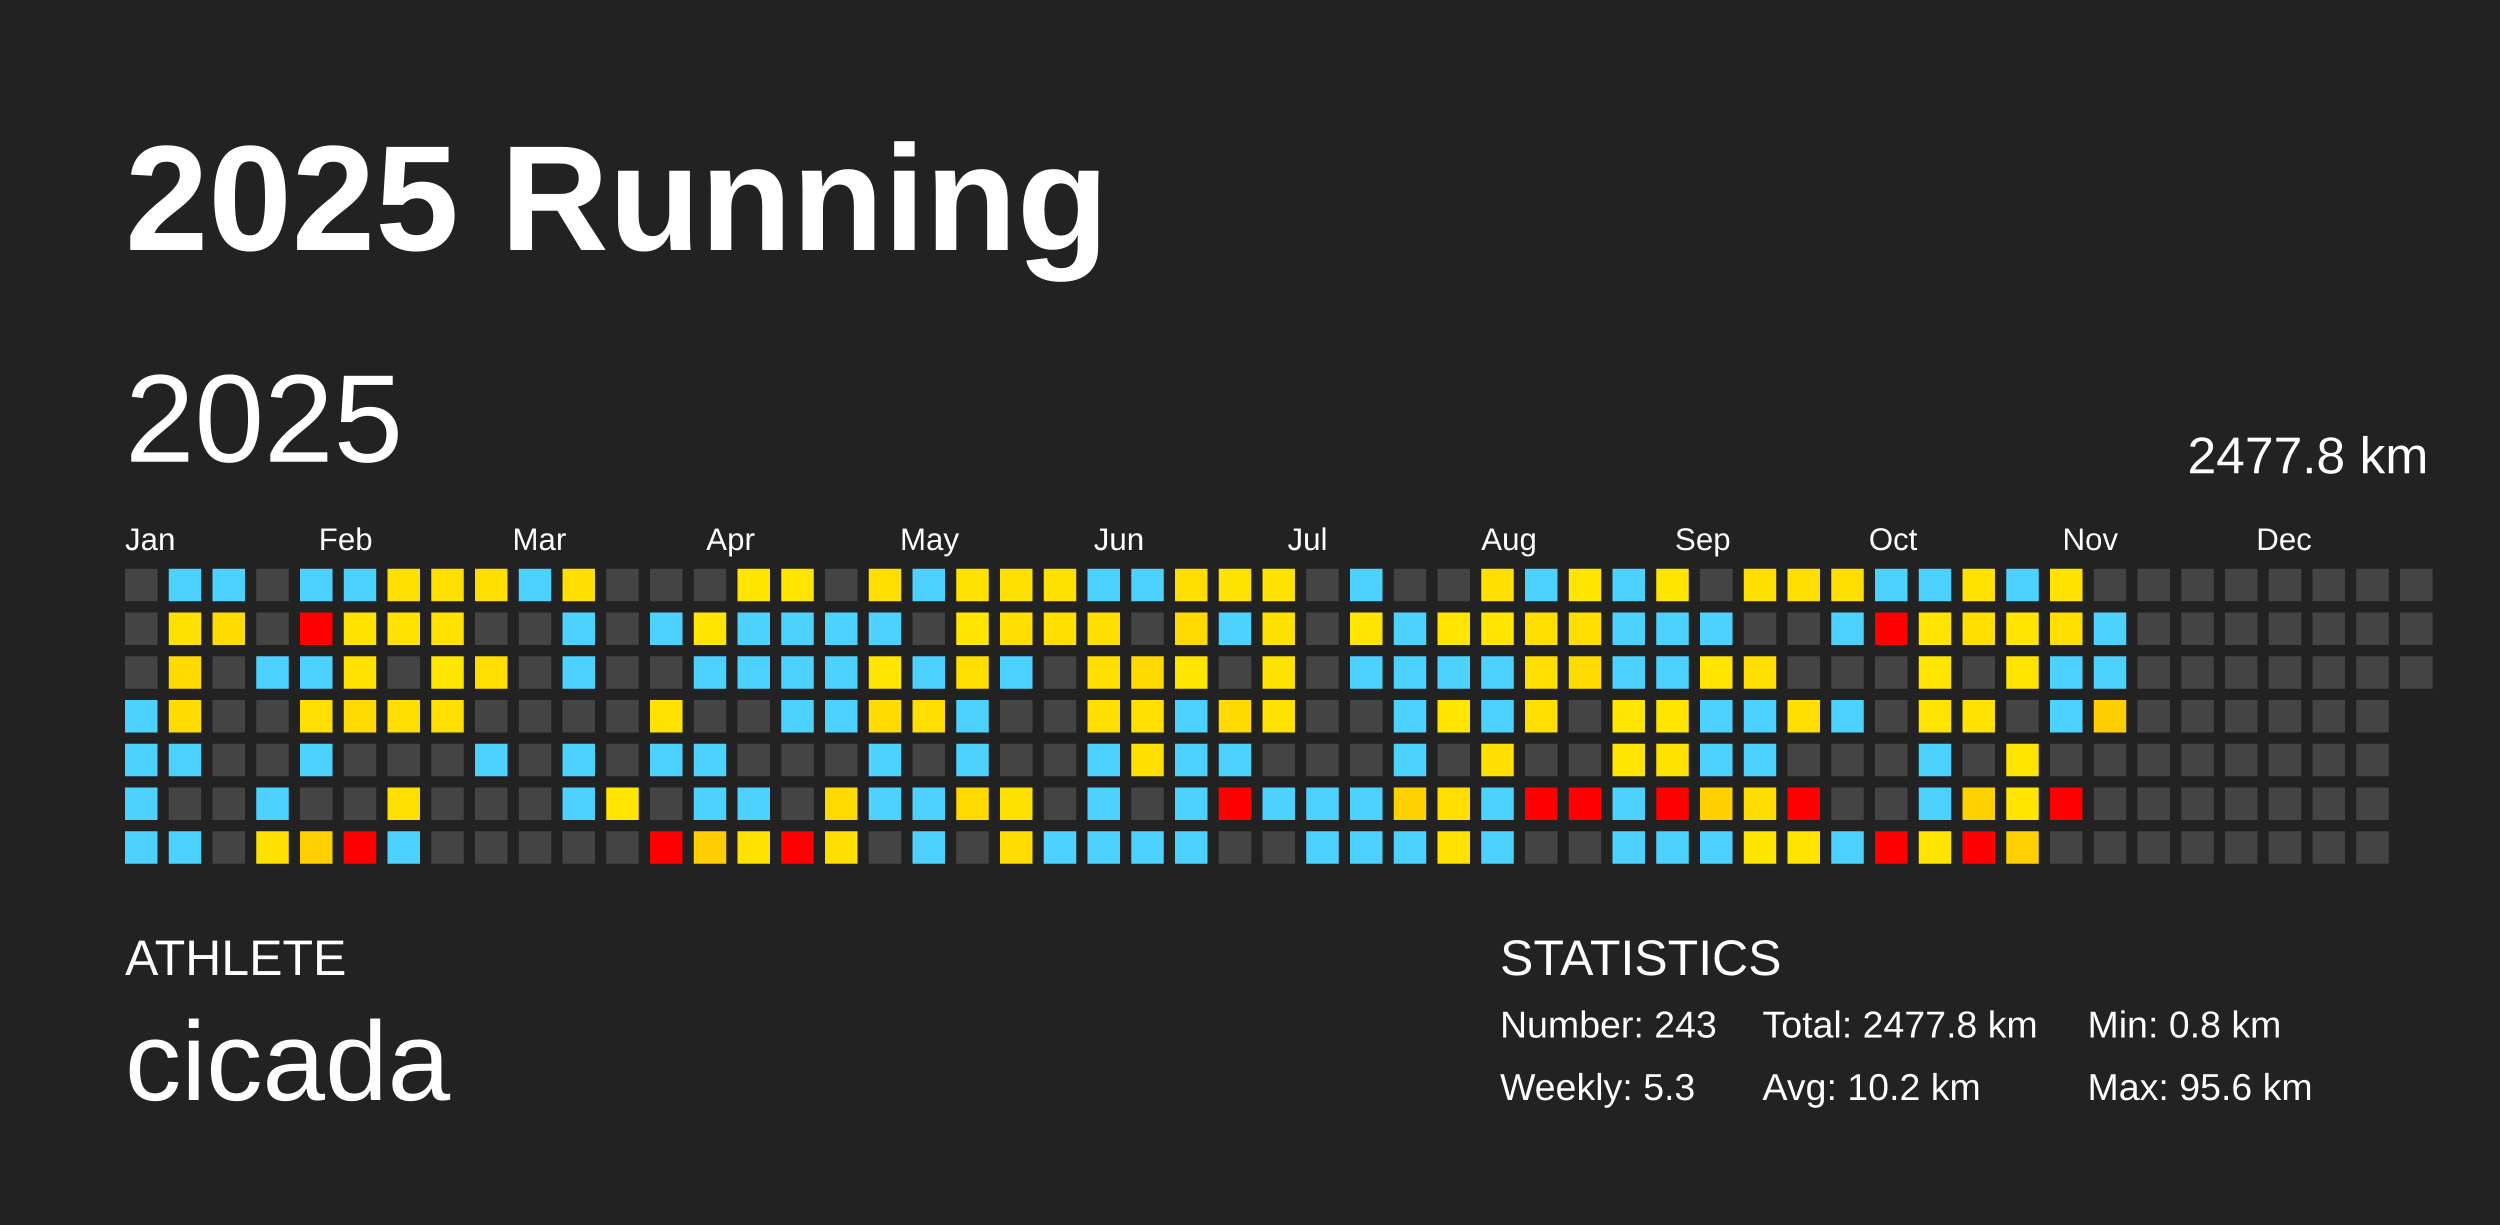
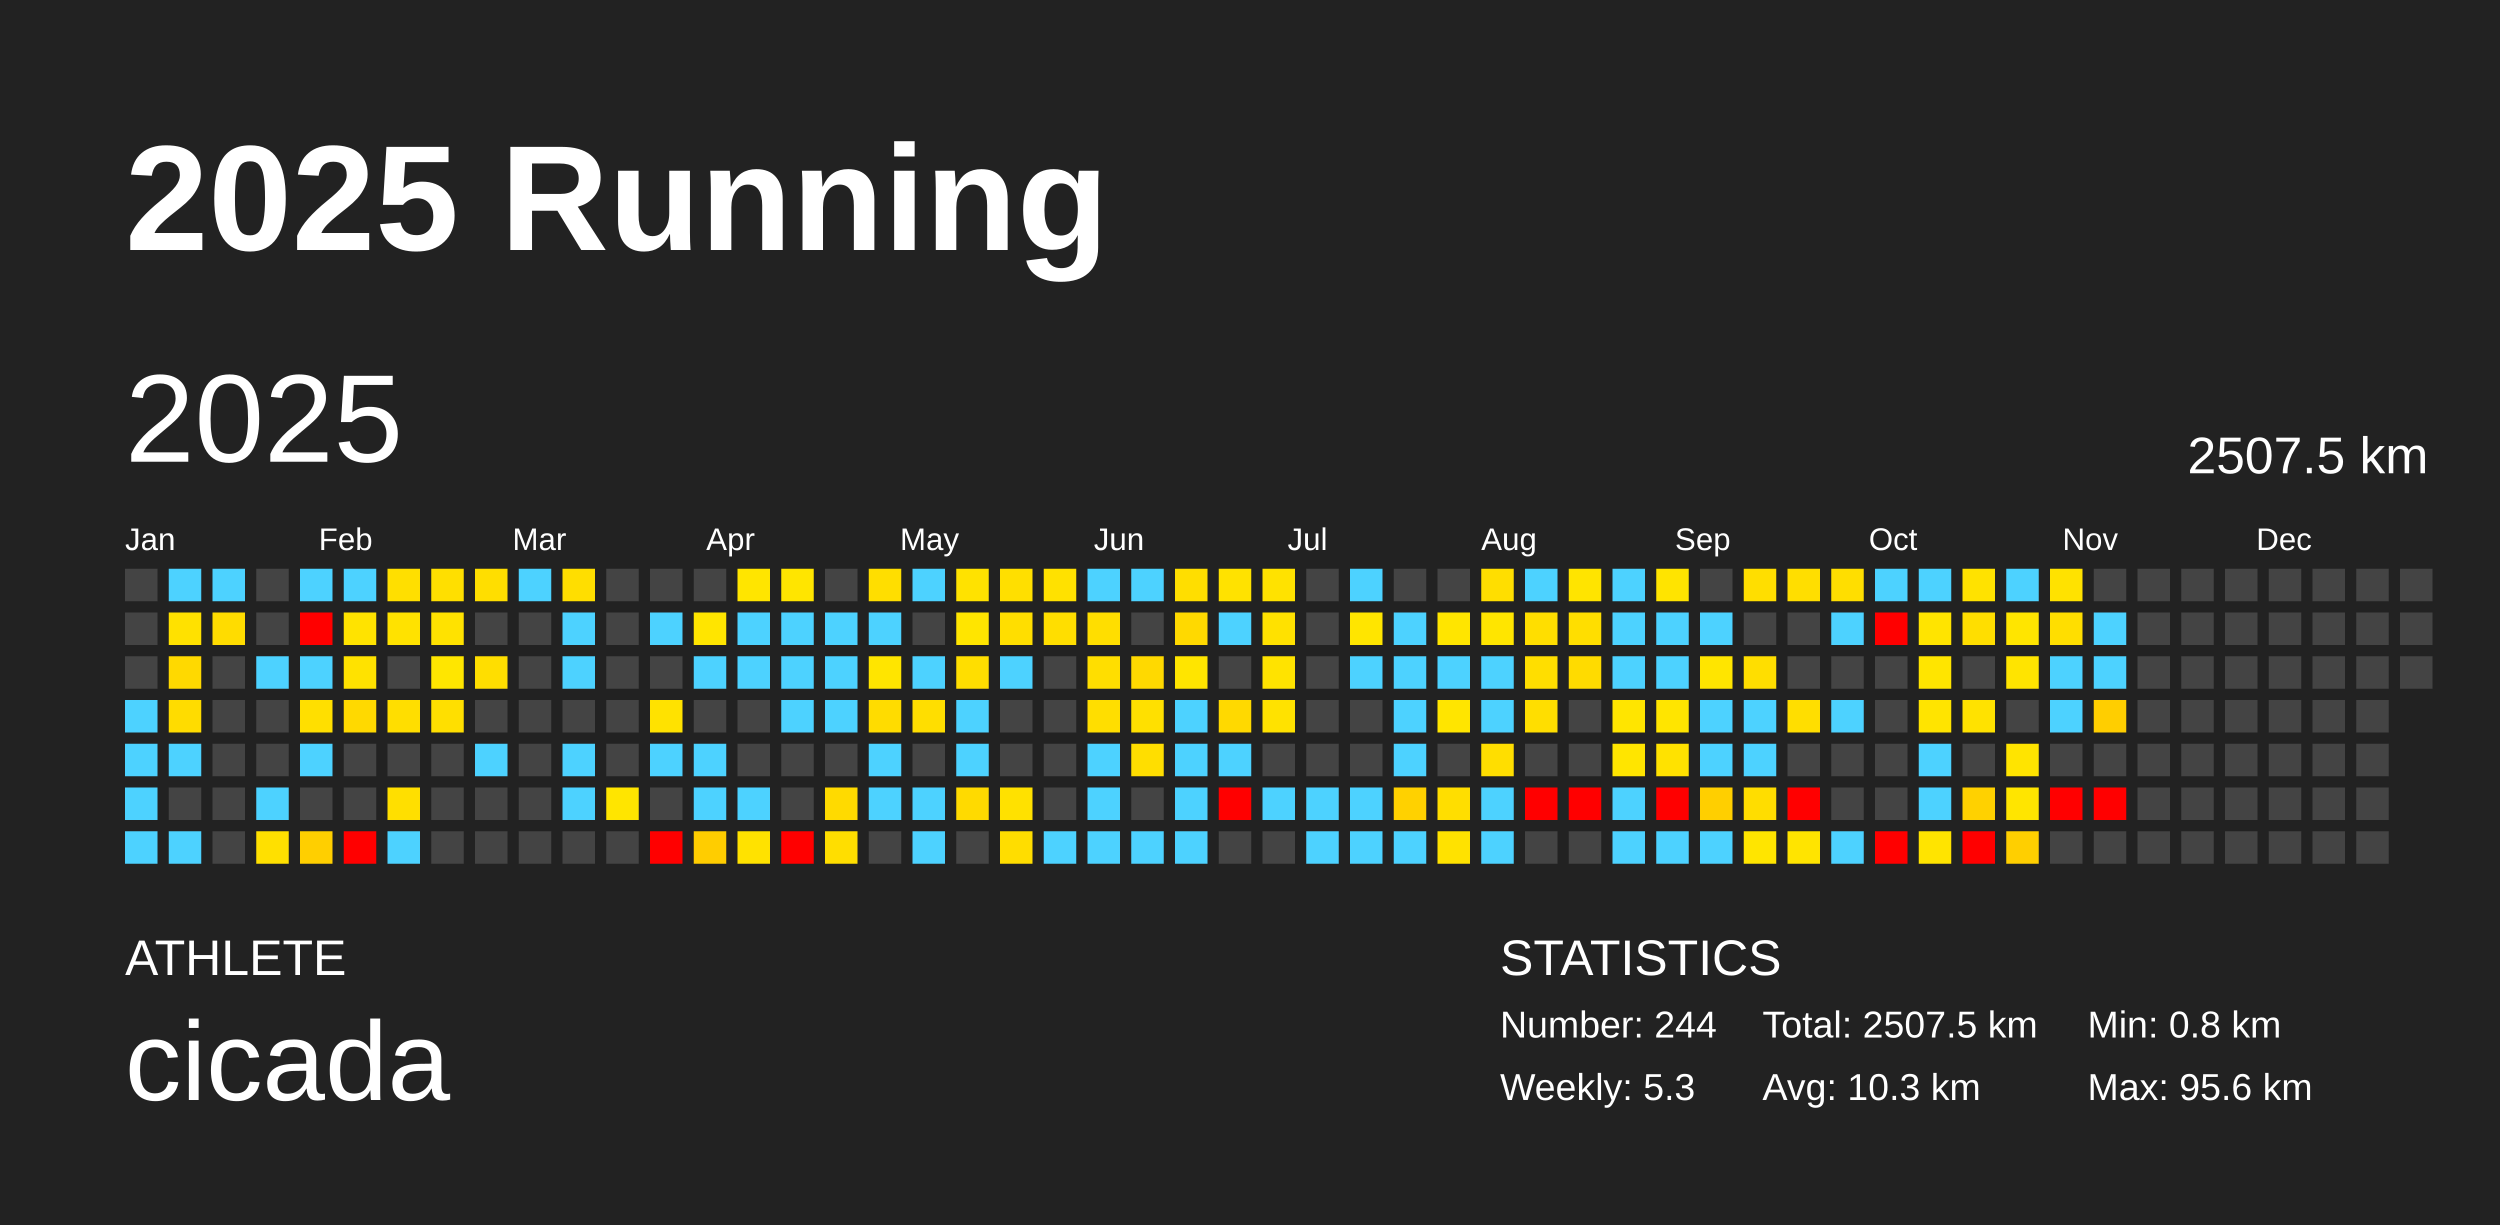
<svg xmlns="http://www.w3.org/2000/svg" baseProfile="full" height="98mm" version="1.1" viewBox="0,0,200,98" width="200mm">
  <defs />
  <rect fill="#222222" height="98" width="200" x="0" y="0" />
  <text fill="#FFFFFF" style="font-size:12px; font-family:Arial; font-weight:bold;" x="10" y="20">2025 Running</text>
  <text fill="#FFFFFF" style="font-size:4px; font-family:Arial" x="10" y="78">ATHLETE</text>
  <text fill="#FFFFFF" style="font-size:9px; font-family:Arial" x="10" y="88">cicada</text>
  <text fill="#FFFFFF" style="font-size:4px; font-family:Arial" x="120" y="78">STATISTICS</text>
-   <text fill="#FFFFFF" style="font-size:3px; font-family:Arial" x="120" y="83">Number: 243</text>
+   <text fill="#FFFFFF" style="font-size:3px; font-family:Arial" x="120" y="83">Number: 244</text>
  <text fill="#FFFFFF" style="font-size:3px; font-family:Arial" x="120" y="88">Weekly: 5.3</text>
-   <text fill="#FFFFFF" style="font-size:3px; font-family:Arial" x="141" y="83">Total: 2477.8 km</text>
-   <text fill="#FFFFFF" style="font-size:3px; font-family:Arial" x="141" y="88">Avg: 10.2 km</text>
+   <text fill="#FFFFFF" style="font-size:3px; font-family:Arial" x="141" y="83">Total: 2507.5 km</text>
+   <text fill="#FFFFFF" style="font-size:3px; font-family:Arial" x="141" y="88">Avg: 10.3 km</text>
  <text fill="#FFFFFF" style="font-size:3px; font-family:Arial" x="167" y="83">Min: 0.8 km</text>
  <text fill="#FFFFFF" style="font-size:3px; font-family:Arial" x="167" y="88">Max: 95.6 km</text>
  <text dominant-baseline="hanging" fill="#FFFFFF" style="font-size:10.0px; font-family:Arial;" x="10" y="30">2025</text>
-   <text dominant-baseline="hanging" fill="#FFFFFF" style="font-size:4.125px; font-family:Arial;" x="175" y="35">2477.8 km</text>
+   <text dominant-baseline="hanging" fill="#FFFFFF" style="font-size:4.125px; font-family:Arial;" x="175" y="35">2507.5 km</text>
  <text fill="#FFFFFF" style="font-size:2.5px; font-family:Arial" x="10.0" y="44">Jan</text>
  <text fill="#FFFFFF" style="font-size:2.5px; font-family:Arial" x="25.5" y="44">Feb</text>
  <text fill="#FFFFFF" style="font-size:2.5px; font-family:Arial" x="41.0" y="44">Mar</text>
  <text fill="#FFFFFF" style="font-size:2.5px; font-family:Arial" x="56.5" y="44">Apr</text>
  <text fill="#FFFFFF" style="font-size:2.5px; font-family:Arial" x="72.0" y="44">May</text>
  <text fill="#FFFFFF" style="font-size:2.5px; font-family:Arial" x="87.5" y="44">Jun</text>
  <text fill="#FFFFFF" style="font-size:2.5px; font-family:Arial" x="103.0" y="44">Jul</text>
  <text fill="#FFFFFF" style="font-size:2.5px; font-family:Arial" x="118.5" y="44">Aug</text>
  <text fill="#FFFFFF" style="font-size:2.5px; font-family:Arial" x="134.0" y="44">Sep</text>
  <text fill="#FFFFFF" style="font-size:2.5px; font-family:Arial" x="149.5" y="44">Oct</text>
  <text fill="#FFFFFF" style="font-size:2.5px; font-family:Arial" x="165.0" y="44">Nov</text>
  <text fill="#FFFFFF" style="font-size:2.5px; font-family:Arial" x="180.5" y="44">Dec</text>
  <rect fill="#444444" height="2.6" width="2.6" x="10.0" y="45.5" />
  <rect fill="#444444" height="2.6" width="2.6" x="10.0" y="49.0" />
  <rect fill="#444444" height="2.6" width="2.6" x="10.0" y="52.5" />
  <rect fill="#4dd2ff" height="2.6" width="2.6" x="10.0" y="56.0" />
  <rect fill="#4dd2ff" height="2.6" width="2.6" x="10.0" y="59.5" />
  <rect fill="#4dd2ff" height="2.6" width="2.6" x="10.0" y="63.0" />
  <rect fill="#4dd2ff" height="2.6" width="2.6" x="10.0" y="66.5" />
  <rect fill="#4dd2ff" height="2.6" width="2.6" x="13.5" y="45.5" />
  <rect fill="#ffe100" height="2.6" width="2.6" x="13.5" y="49.0" />
  <rect fill="#ffd900" height="2.6" width="2.6" x="13.5" y="52.5" />
  <rect fill="#ffdc00" height="2.6" width="2.6" x="13.5" y="56.0" />
  <rect fill="#4dd2ff" height="2.6" width="2.6" x="13.5" y="59.5" />
  <rect fill="#444444" height="2.6" width="2.6" x="13.5" y="63.0" />
  <rect fill="#4dd2ff" height="2.6" width="2.6" x="13.5" y="66.5" />
  <rect fill="#4dd2ff" height="2.6" width="2.6" x="17.0" y="45.5" />
  <rect fill="#ffdc00" height="2.6" width="2.6" x="17.0" y="49.0" />
  <rect fill="#444444" height="2.6" width="2.6" x="17.0" y="52.5" />
  <rect fill="#444444" height="2.6" width="2.6" x="17.0" y="56.0" />
  <rect fill="#444444" height="2.6" width="2.6" x="17.0" y="59.5" />
  <rect fill="#444444" height="2.6" width="2.6" x="17.0" y="63.0" />
  <rect fill="#444444" height="2.6" width="2.6" x="17.0" y="66.5" />
  <rect fill="#444444" height="2.6" width="2.6" x="20.5" y="45.5" />
  <rect fill="#444444" height="2.6" width="2.6" x="20.5" y="49.0" />
  <rect fill="#4dd2ff" height="2.6" width="2.6" x="20.5" y="52.5" />
  <rect fill="#444444" height="2.6" width="2.6" x="20.5" y="56.0" />
  <rect fill="#444444" height="2.6" width="2.6" x="20.5" y="59.5" />
  <rect fill="#4dd2ff" height="2.6" width="2.6" x="20.5" y="63.0" />
  <rect fill="#ffe000" height="2.6" width="2.6" x="20.5" y="66.5" />
  <rect fill="#4dd2ff" height="2.6" width="2.6" x="24.0" y="45.5" />
  <rect fill="red" height="2.6" width="2.6" x="24.0" y="49.0" />
  <rect fill="#4dd2ff" height="2.6" width="2.6" x="24.0" y="52.5" />
  <rect fill="#ffdf00" height="2.6" width="2.6" x="24.0" y="56.0" />
  <rect fill="#4dd2ff" height="2.6" width="2.6" x="24.0" y="59.5" />
  <rect fill="#444444" height="2.6" width="2.6" x="24.0" y="63.0" />
  <rect fill="#ffcf00" height="2.6" width="2.6" x="24.0" y="66.5" />
  <rect fill="#4dd2ff" height="2.6" width="2.6" x="27.5" y="45.5" />
  <rect fill="#ffe300" height="2.6" width="2.6" x="27.5" y="49.0" />
  <rect fill="#ffe200" height="2.6" width="2.6" x="27.5" y="52.5" />
  <rect fill="#ffd900" height="2.6" width="2.6" x="27.5" y="56.0" />
  <rect fill="#444444" height="2.6" width="2.6" x="27.5" y="59.5" />
  <rect fill="#444444" height="2.6" width="2.6" x="27.5" y="63.0" />
  <rect fill="red" height="2.6" width="2.6" x="27.5" y="66.5" />
  <rect fill="#ffdf00" height="2.6" width="2.6" x="31.0" y="45.5" />
  <rect fill="#ffe200" height="2.6" width="2.6" x="31.0" y="49.0" />
  <rect fill="#444444" height="2.6" width="2.6" x="31.0" y="52.5" />
  <rect fill="#ffde00" height="2.6" width="2.6" x="31.0" y="56.0" />
  <rect fill="#444444" height="2.6" width="2.6" x="31.0" y="59.5" />
  <rect fill="#ffdf00" height="2.6" width="2.6" x="31.0" y="63.0" />
  <rect fill="#4dd2ff" height="2.6" width="2.6" x="31.0" y="66.5" />
  <rect fill="#ffdf00" height="2.6" width="2.6" x="34.5" y="45.5" />
  <rect fill="#ffe200" height="2.6" width="2.6" x="34.5" y="49.0" />
  <rect fill="#ffe600" height="2.6" width="2.6" x="34.5" y="52.5" />
  <rect fill="#ffdf00" height="2.6" width="2.6" x="34.5" y="56.0" />
  <rect fill="#444444" height="2.6" width="2.6" x="34.5" y="59.5" />
  <rect fill="#444444" height="2.6" width="2.6" x="34.5" y="63.0" />
  <rect fill="#444444" height="2.6" width="2.6" x="34.5" y="66.5" />
  <rect fill="#ffde00" height="2.6" width="2.6" x="38.0" y="45.5" />
  <rect fill="#444444" height="2.6" width="2.6" x="38.0" y="49.0" />
  <rect fill="#ffde00" height="2.6" width="2.6" x="38.0" y="52.5" />
  <rect fill="#444444" height="2.6" width="2.6" x="38.0" y="56.0" />
  <rect fill="#4dd2ff" height="2.6" width="2.6" x="38.0" y="59.5" />
  <rect fill="#444444" height="2.6" width="2.6" x="38.0" y="63.0" />
  <rect fill="#444444" height="2.6" width="2.6" x="38.0" y="66.5" />
  <rect fill="#4dd2ff" height="2.6" width="2.6" x="41.5" y="45.5" />
  <rect fill="#444444" height="2.6" width="2.6" x="41.5" y="49.0" />
  <rect fill="#444444" height="2.6" width="2.6" x="41.5" y="52.5" />
  <rect fill="#444444" height="2.6" width="2.6" x="41.5" y="56.0" />
  <rect fill="#444444" height="2.6" width="2.6" x="41.5" y="59.5" />
  <rect fill="#444444" height="2.6" width="2.6" x="41.5" y="63.0" />
  <rect fill="#444444" height="2.6" width="2.6" x="41.5" y="66.5" />
  <rect fill="#ffde00" height="2.6" width="2.6" x="45.0" y="45.5" />
  <rect fill="#4dd2ff" height="2.6" width="2.6" x="45.0" y="49.0" />
  <rect fill="#4dd2ff" height="2.6" width="2.6" x="45.0" y="52.5" />
  <rect fill="#444444" height="2.6" width="2.6" x="45.0" y="56.0" />
  <rect fill="#4dd2ff" height="2.6" width="2.6" x="45.0" y="59.5" />
  <rect fill="#4dd2ff" height="2.6" width="2.6" x="45.0" y="63.0" />
  <rect fill="#444444" height="2.6" width="2.6" x="45.0" y="66.5" />
  <rect fill="#444444" height="2.6" width="2.6" x="48.5" y="45.5" />
  <rect fill="#444444" height="2.6" width="2.6" x="48.5" y="49.0" />
  <rect fill="#444444" height="2.6" width="2.6" x="48.5" y="52.5" />
  <rect fill="#444444" height="2.6" width="2.6" x="48.5" y="56.0" />
  <rect fill="#444444" height="2.6" width="2.6" x="48.5" y="59.5" />
  <rect fill="#ffe500" height="2.6" width="2.6" x="48.5" y="63.0" />
  <rect fill="#444444" height="2.6" width="2.6" x="48.5" y="66.5" />
  <rect fill="#444444" height="2.6" width="2.6" x="52.0" y="45.5" />
  <rect fill="#4dd2ff" height="2.6" width="2.6" x="52.0" y="49.0" />
  <rect fill="#444444" height="2.6" width="2.6" x="52.0" y="52.5" />
  <rect fill="#ffe200" height="2.6" width="2.6" x="52.0" y="56.0" />
  <rect fill="#4dd2ff" height="2.6" width="2.6" x="52.0" y="59.5" />
  <rect fill="#444444" height="2.6" width="2.6" x="52.0" y="63.0" />
  <rect fill="red" height="2.6" width="2.6" x="52.0" y="66.5" />
  <rect fill="#444444" height="2.6" width="2.6" x="55.5" y="45.5" />
  <rect fill="#ffe500" height="2.6" width="2.6" x="55.5" y="49.0" />
  <rect fill="#4dd2ff" height="2.6" width="2.6" x="55.5" y="52.5" />
  <rect fill="#444444" height="2.6" width="2.6" x="55.5" y="56.0" />
  <rect fill="#4dd2ff" height="2.6" width="2.6" x="55.5" y="59.5" />
  <rect fill="#4dd2ff" height="2.6" width="2.6" x="55.5" y="63.0" />
  <rect fill="#ffcd00" height="2.6" width="2.6" x="55.5" y="66.5" />
  <rect fill="#ffe500" height="2.6" width="2.6" x="59.0" y="45.5" />
  <rect fill="#4dd2ff" height="2.6" width="2.6" x="59.0" y="49.0" />
  <rect fill="#4dd2ff" height="2.6" width="2.6" x="59.0" y="52.5" />
  <rect fill="#444444" height="2.6" width="2.6" x="59.0" y="56.0" />
  <rect fill="#444444" height="2.6" width="2.6" x="59.0" y="59.5" />
  <rect fill="#4dd2ff" height="2.6" width="2.6" x="59.0" y="63.0" />
  <rect fill="#ffe200" height="2.6" width="2.6" x="59.0" y="66.5" />
  <rect fill="#ffe500" height="2.6" width="2.6" x="62.5" y="45.5" />
  <rect fill="#4dd2ff" height="2.6" width="2.6" x="62.5" y="49.0" />
  <rect fill="#4dd2ff" height="2.6" width="2.6" x="62.5" y="52.5" />
  <rect fill="#4dd2ff" height="2.6" width="2.6" x="62.5" y="56.0" />
  <rect fill="#444444" height="2.6" width="2.6" x="62.5" y="59.5" />
  <rect fill="#444444" height="2.6" width="2.6" x="62.5" y="63.0" />
  <rect fill="red" height="2.6" width="2.6" x="62.5" y="66.5" />
  <rect fill="#444444" height="2.6" width="2.6" x="66.0" y="45.5" />
  <rect fill="#4dd2ff" height="2.6" width="2.6" x="66.0" y="49.0" />
  <rect fill="#4dd2ff" height="2.6" width="2.6" x="66.0" y="52.5" />
  <rect fill="#4dd2ff" height="2.6" width="2.6" x="66.0" y="56.0" />
  <rect fill="#444444" height="2.6" width="2.6" x="66.0" y="59.5" />
  <rect fill="#ffda00" height="2.6" width="2.6" x="66.0" y="63.0" />
  <rect fill="#ffde00" height="2.6" width="2.6" x="66.0" y="66.5" />
  <rect fill="#ffde00" height="2.6" width="2.6" x="69.5" y="45.5" />
  <rect fill="#4dd2ff" height="2.6" width="2.6" x="69.5" y="49.0" />
  <rect fill="#ffe500" height="2.6" width="2.6" x="69.5" y="52.5" />
  <rect fill="#ffdc00" height="2.6" width="2.6" x="69.5" y="56.0" />
  <rect fill="#4dd2ff" height="2.6" width="2.6" x="69.5" y="59.5" />
  <rect fill="#4dd2ff" height="2.6" width="2.6" x="69.5" y="63.0" />
  <rect fill="#444444" height="2.6" width="2.6" x="69.5" y="66.5" />
  <rect fill="#4dd2ff" height="2.6" width="2.6" x="73.0" y="45.5" />
  <rect fill="#444444" height="2.6" width="2.6" x="73.0" y="49.0" />
  <rect fill="#4dd2ff" height="2.6" width="2.6" x="73.0" y="52.5" />
  <rect fill="#ffde00" height="2.6" width="2.6" x="73.0" y="56.0" />
  <rect fill="#444444" height="2.6" width="2.6" x="73.0" y="59.5" />
  <rect fill="#4dd2ff" height="2.6" width="2.6" x="73.0" y="63.0" />
  <rect fill="#4dd2ff" height="2.6" width="2.6" x="73.0" y="66.5" />
  <rect fill="#ffe200" height="2.6" width="2.6" x="76.5" y="45.5" />
  <rect fill="#ffe500" height="2.6" width="2.6" x="76.5" y="49.0" />
  <rect fill="#ffde00" height="2.6" width="2.6" x="76.5" y="52.5" />
  <rect fill="#4dd2ff" height="2.6" width="2.6" x="76.5" y="56.0" />
  <rect fill="#4dd2ff" height="2.6" width="2.6" x="76.5" y="59.5" />
  <rect fill="#ffda00" height="2.6" width="2.6" x="76.5" y="63.0" />
  <rect fill="#444444" height="2.6" width="2.6" x="76.5" y="66.5" />
  <rect fill="#ffdf00" height="2.6" width="2.6" x="80.0" y="45.5" />
  <rect fill="#ffde00" height="2.6" width="2.6" x="80.0" y="49.0" />
  <rect fill="#4dd2ff" height="2.6" width="2.6" x="80.0" y="52.5" />
  <rect fill="#444444" height="2.6" width="2.6" x="80.0" y="56.0" />
  <rect fill="#444444" height="2.6" width="2.6" x="80.0" y="59.5" />
  <rect fill="#ffe100" height="2.6" width="2.6" x="80.0" y="63.0" />
  <rect fill="#ffdd00" height="2.6" width="2.6" x="80.0" y="66.5" />
  <rect fill="#ffe100" height="2.6" width="2.6" x="83.5" y="45.5" />
  <rect fill="#ffde00" height="2.6" width="2.6" x="83.5" y="49.0" />
  <rect fill="#444444" height="2.6" width="2.6" x="83.5" y="52.5" />
  <rect fill="#444444" height="2.6" width="2.6" x="83.5" y="56.0" />
  <rect fill="#444444" height="2.6" width="2.6" x="83.5" y="59.5" />
  <rect fill="#444444" height="2.6" width="2.6" x="83.5" y="63.0" />
  <rect fill="#4dd2ff" height="2.6" width="2.6" x="83.5" y="66.5" />
  <rect fill="#4dd2ff" height="2.6" width="2.6" x="87.0" y="45.5" />
  <rect fill="#ffde00" height="2.6" width="2.6" x="87.0" y="49.0" />
  <rect fill="#ffde00" height="2.6" width="2.6" x="87.0" y="52.5" />
  <rect fill="#ffde00" height="2.6" width="2.6" x="87.0" y="56.0" />
  <rect fill="#4dd2ff" height="2.6" width="2.6" x="87.0" y="59.5" />
  <rect fill="#4dd2ff" height="2.6" width="2.6" x="87.0" y="63.0" />
  <rect fill="#4dd2ff" height="2.6" width="2.6" x="87.0" y="66.5" />
  <rect fill="#4dd2ff" height="2.6" width="2.6" x="90.5" y="45.5" />
  <rect fill="#444444" height="2.6" width="2.6" x="90.5" y="49.0" />
  <rect fill="#ffd900" height="2.6" width="2.6" x="90.5" y="52.5" />
  <rect fill="#ffe000" height="2.6" width="2.6" x="90.5" y="56.0" />
  <rect fill="#ffde00" height="2.6" width="2.6" x="90.5" y="59.5" />
  <rect fill="#444444" height="2.6" width="2.6" x="90.5" y="63.0" />
  <rect fill="#4dd2ff" height="2.6" width="2.6" x="90.5" y="66.5" />
  <rect fill="#ffde00" height="2.6" width="2.6" x="94.0" y="45.5" />
  <rect fill="#ffd900" height="2.6" width="2.6" x="94.0" y="49.0" />
  <rect fill="#ffe500" height="2.6" width="2.6" x="94.0" y="52.5" />
  <rect fill="#4dd2ff" height="2.6" width="2.6" x="94.0" y="56.0" />
  <rect fill="#4dd2ff" height="2.6" width="2.6" x="94.0" y="59.5" />
  <rect fill="#4dd2ff" height="2.6" width="2.6" x="94.0" y="63.0" />
  <rect fill="#4dd2ff" height="2.6" width="2.6" x="94.0" y="66.5" />
  <rect fill="#ffe200" height="2.6" width="2.6" x="97.5" y="45.5" />
  <rect fill="#4dd2ff" height="2.6" width="2.6" x="97.5" y="49.0" />
  <rect fill="#444444" height="2.6" width="2.6" x="97.5" y="52.5" />
  <rect fill="#ffd900" height="2.6" width="2.6" x="97.5" y="56.0" />
  <rect fill="#4dd2ff" height="2.6" width="2.6" x="97.5" y="59.5" />
  <rect fill="red" height="2.6" width="2.6" x="97.5" y="63.0" />
  <rect fill="#444444" height="2.6" width="2.6" x="97.5" y="66.5" />
  <rect fill="#ffe200" height="2.6" width="2.6" x="101.0" y="45.5" />
  <rect fill="#ffe100" height="2.6" width="2.6" x="101.0" y="49.0" />
  <rect fill="#ffe300" height="2.6" width="2.6" x="101.0" y="52.5" />
  <rect fill="#ffe200" height="2.6" width="2.6" x="101.0" y="56.0" />
  <rect fill="#444444" height="2.6" width="2.6" x="101.0" y="59.5" />
  <rect fill="#4dd2ff" height="2.6" width="2.6" x="101.0" y="63.0" />
  <rect fill="#444444" height="2.6" width="2.6" x="101.0" y="66.5" />
  <rect fill="#444444" height="2.6" width="2.6" x="104.5" y="45.5" />
  <rect fill="#444444" height="2.6" width="2.6" x="104.5" y="49.0" />
  <rect fill="#444444" height="2.6" width="2.6" x="104.5" y="52.5" />
  <rect fill="#444444" height="2.6" width="2.6" x="104.5" y="56.0" />
  <rect fill="#444444" height="2.6" width="2.6" x="104.5" y="59.5" />
  <rect fill="#4dd2ff" height="2.6" width="2.6" x="104.5" y="63.0" />
  <rect fill="#4dd2ff" height="2.6" width="2.6" x="104.5" y="66.5" />
  <rect fill="#4dd2ff" height="2.6" width="2.6" x="108.0" y="45.5" />
  <rect fill="#ffe500" height="2.6" width="2.6" x="108.0" y="49.0" />
  <rect fill="#4dd2ff" height="2.6" width="2.6" x="108.0" y="52.5" />
  <rect fill="#444444" height="2.6" width="2.6" x="108.0" y="56.0" />
  <rect fill="#444444" height="2.6" width="2.6" x="108.0" y="59.5" />
  <rect fill="#4dd2ff" height="2.6" width="2.6" x="108.0" y="63.0" />
  <rect fill="#4dd2ff" height="2.6" width="2.6" x="108.0" y="66.5" />
  <rect fill="#444444" height="2.6" width="2.6" x="111.5" y="45.5" />
  <rect fill="#4dd2ff" height="2.6" width="2.6" x="111.5" y="49.0" />
  <rect fill="#4dd2ff" height="2.6" width="2.6" x="111.5" y="52.5" />
  <rect fill="#4dd2ff" height="2.6" width="2.6" x="111.5" y="56.0" />
  <rect fill="#4dd2ff" height="2.6" width="2.6" x="111.5" y="59.5" />
  <rect fill="#ffd100" height="2.6" width="2.6" x="111.5" y="63.0" />
  <rect fill="#4dd2ff" height="2.6" width="2.6" x="111.5" y="66.5" />
  <rect fill="#444444" height="2.6" width="2.6" x="115.0" y="45.5" />
  <rect fill="#ffe500" height="2.6" width="2.6" x="115.0" y="49.0" />
  <rect fill="#4dd2ff" height="2.6" width="2.6" x="115.0" y="52.5" />
  <rect fill="#ffe500" height="2.6" width="2.6" x="115.0" y="56.0" />
  <rect fill="#444444" height="2.6" width="2.6" x="115.0" y="59.5" />
  <rect fill="#ffde00" height="2.6" width="2.6" x="115.0" y="63.0" />
  <rect fill="#ffe200" height="2.6" width="2.6" x="115.0" y="66.5" />
  <rect fill="#ffde00" height="2.6" width="2.6" x="118.5" y="45.5" />
  <rect fill="#ffe500" height="2.6" width="2.6" x="118.5" y="49.0" />
  <rect fill="#4dd2ff" height="2.6" width="2.6" x="118.5" y="52.5" />
  <rect fill="#4dd2ff" height="2.6" width="2.6" x="118.5" y="56.0" />
  <rect fill="#ffde00" height="2.6" width="2.6" x="118.5" y="59.5" />
  <rect fill="#4dd2ff" height="2.6" width="2.6" x="118.5" y="63.0" />
  <rect fill="#4dd2ff" height="2.6" width="2.6" x="118.5" y="66.5" />
  <rect fill="#4dd2ff" height="2.6" width="2.6" x="122.0" y="45.5" />
  <rect fill="#ffde00" height="2.6" width="2.6" x="122.0" y="49.0" />
  <rect fill="#ffde00" height="2.6" width="2.6" x="122.0" y="52.5" />
  <rect fill="#ffde00" height="2.6" width="2.6" x="122.0" y="56.0" />
  <rect fill="#444444" height="2.6" width="2.6" x="122.0" y="59.5" />
  <rect fill="red" height="2.6" width="2.6" x="122.0" y="63.0" />
  <rect fill="#444444" height="2.6" width="2.6" x="122.0" y="66.5" />
  <rect fill="#ffe400" height="2.6" width="2.6" x="125.5" y="45.5" />
  <rect fill="#ffde00" height="2.6" width="2.6" x="125.5" y="49.0" />
  <rect fill="#ffdb00" height="2.6" width="2.6" x="125.5" y="52.5" />
  <rect fill="#444444" height="2.6" width="2.6" x="125.5" y="56.0" />
  <rect fill="#444444" height="2.6" width="2.6" x="125.5" y="59.5" />
  <rect fill="red" height="2.6" width="2.6" x="125.5" y="63.0" />
  <rect fill="#444444" height="2.6" width="2.6" x="125.5" y="66.5" />
  <rect fill="#4dd2ff" height="2.6" width="2.6" x="129.0" y="45.5" />
  <rect fill="#4dd2ff" height="2.6" width="2.6" x="129.0" y="49.0" />
  <rect fill="#4dd2ff" height="2.6" width="2.6" x="129.0" y="52.5" />
  <rect fill="#ffe500" height="2.6" width="2.6" x="129.0" y="56.0" />
  <rect fill="#ffe500" height="2.6" width="2.6" x="129.0" y="59.5" />
  <rect fill="#4dd2ff" height="2.6" width="2.6" x="129.0" y="63.0" />
  <rect fill="#4dd2ff" height="2.6" width="2.6" x="129.0" y="66.5" />
  <rect fill="#ffe400" height="2.6" width="2.6" x="132.5" y="45.5" />
  <rect fill="#4dd2ff" height="2.6" width="2.6" x="132.5" y="49.0" />
  <rect fill="#4dd2ff" height="2.6" width="2.6" x="132.5" y="52.5" />
  <rect fill="#ffe500" height="2.6" width="2.6" x="132.5" y="56.0" />
  <rect fill="#ffe200" height="2.6" width="2.6" x="132.5" y="59.5" />
  <rect fill="red" height="2.6" width="2.6" x="132.5" y="63.0" />
  <rect fill="#4dd2ff" height="2.6" width="2.6" x="132.5" y="66.5" />
  <rect fill="#444444" height="2.6" width="2.6" x="136.0" y="45.5" />
  <rect fill="#4dd2ff" height="2.6" width="2.6" x="136.0" y="49.0" />
  <rect fill="#ffe500" height="2.6" width="2.6" x="136.0" y="52.5" />
  <rect fill="#4dd2ff" height="2.6" width="2.6" x="136.0" y="56.0" />
  <rect fill="#4dd2ff" height="2.6" width="2.6" x="136.0" y="59.5" />
  <rect fill="#ffcf00" height="2.6" width="2.6" x="136.0" y="63.0" />
  <rect fill="#4dd2ff" height="2.6" width="2.6" x="136.0" y="66.5" />
  <rect fill="#ffde00" height="2.6" width="2.6" x="139.5" y="45.5" />
  <rect fill="#444444" height="2.6" width="2.6" x="139.5" y="49.0" />
  <rect fill="#ffde00" height="2.6" width="2.6" x="139.5" y="52.5" />
  <rect fill="#4dd2ff" height="2.6" width="2.6" x="139.5" y="56.0" />
  <rect fill="#4dd2ff" height="2.6" width="2.6" x="139.5" y="59.5" />
  <rect fill="#ffdd00" height="2.6" width="2.6" x="139.5" y="63.0" />
  <rect fill="#ffe500" height="2.6" width="2.6" x="139.5" y="66.5" />
  <rect fill="#ffde00" height="2.6" width="2.6" x="143.0" y="45.5" />
  <rect fill="#444444" height="2.6" width="2.6" x="143.0" y="49.0" />
  <rect fill="#444444" height="2.6" width="2.6" x="143.0" y="52.5" />
  <rect fill="#ffde00" height="2.6" width="2.6" x="143.0" y="56.0" />
  <rect fill="#444444" height="2.6" width="2.6" x="143.0" y="59.5" />
  <rect fill="red" height="2.6" width="2.6" x="143.0" y="63.0" />
  <rect fill="#ffe400" height="2.6" width="2.6" x="143.0" y="66.5" />
  <rect fill="#ffde00" height="2.6" width="2.6" x="146.5" y="45.5" />
  <rect fill="#4dd2ff" height="2.6" width="2.6" x="146.5" y="49.0" />
  <rect fill="#444444" height="2.6" width="2.6" x="146.5" y="52.5" />
  <rect fill="#4dd2ff" height="2.6" width="2.6" x="146.5" y="56.0" />
  <rect fill="#444444" height="2.6" width="2.6" x="146.5" y="59.5" />
  <rect fill="#444444" height="2.6" width="2.6" x="146.5" y="63.0" />
  <rect fill="#4dd2ff" height="2.6" width="2.6" x="146.5" y="66.5" />
  <rect fill="#4dd2ff" height="2.6" width="2.6" x="150.0" y="45.5" />
  <rect fill="red" height="2.6" width="2.6" x="150.0" y="49.0" />
  <rect fill="#444444" height="2.6" width="2.6" x="150.0" y="52.5" />
  <rect fill="#444444" height="2.6" width="2.6" x="150.0" y="56.0" />
  <rect fill="#444444" height="2.6" width="2.6" x="150.0" y="59.5" />
  <rect fill="#444444" height="2.6" width="2.6" x="150.0" y="63.0" />
  <rect fill="red" height="2.6" width="2.6" x="150.0" y="66.5" />
  <rect fill="#4dd2ff" height="2.6" width="2.6" x="153.5" y="45.5" />
  <rect fill="#ffe400" height="2.6" width="2.6" x="153.5" y="49.0" />
  <rect fill="#ffe500" height="2.6" width="2.6" x="153.5" y="52.5" />
  <rect fill="#ffe400" height="2.6" width="2.6" x="153.5" y="56.0" />
  <rect fill="#4dd2ff" height="2.6" width="2.6" x="153.5" y="59.5" />
  <rect fill="#4dd2ff" height="2.6" width="2.6" x="153.5" y="63.0" />
  <rect fill="#ffe400" height="2.6" width="2.6" x="153.5" y="66.5" />
  <rect fill="#ffe200" height="2.6" width="2.6" x="157.0" y="45.5" />
  <rect fill="#ffde00" height="2.6" width="2.6" x="157.0" y="49.0" />
  <rect fill="#444444" height="2.6" width="2.6" x="157.0" y="52.5" />
  <rect fill="#ffe200" height="2.6" width="2.6" x="157.0" y="56.0" />
  <rect fill="#444444" height="2.6" width="2.6" x="157.0" y="59.5" />
  <rect fill="#ffd100" height="2.6" width="2.6" x="157.0" y="63.0" />
  <rect fill="red" height="2.6" width="2.6" x="157.0" y="66.5" />
  <rect fill="#4dd2ff" height="2.6" width="2.6" x="160.5" y="45.5" />
  <rect fill="#ffe500" height="2.6" width="2.6" x="160.5" y="49.0" />
  <rect fill="#ffe400" height="2.6" width="2.6" x="160.5" y="52.5" />
  <rect fill="#444444" height="2.6" width="2.6" x="160.5" y="56.0" />
  <rect fill="#ffe400" height="2.6" width="2.6" x="160.5" y="59.5" />
  <rect fill="#ffe500" height="2.6" width="2.6" x="160.5" y="63.0" />
  <rect fill="#ffcf00" height="2.6" width="2.6" x="160.5" y="66.5" />
  <rect fill="#ffe200" height="2.6" width="2.6" x="164.0" y="45.5" />
  <rect fill="#ffde00" height="2.6" width="2.6" x="164.0" y="49.0" />
  <rect fill="#4dd2ff" height="2.6" width="2.6" x="164.0" y="52.5" />
  <rect fill="#4dd2ff" height="2.6" width="2.6" x="164.0" y="56.0" />
  <rect fill="#444444" height="2.6" width="2.6" x="164.0" y="59.5" />
  <rect fill="red" height="2.6" width="2.6" x="164.0" y="63.0" />
  <rect fill="#444444" height="2.6" width="2.6" x="164.0" y="66.5" />
  <rect fill="#444444" height="2.6" width="2.6" x="167.5" y="45.5" />
  <rect fill="#4dd2ff" height="2.6" width="2.6" x="167.5" y="49.0" />
  <rect fill="#4dd2ff" height="2.6" width="2.6" x="167.5" y="52.5" />
  <rect fill="#ffce00" height="2.6" width="2.6" x="167.5" y="56.0" />
  <rect fill="#444444" height="2.6" width="2.6" x="167.5" y="59.5" />
-   <rect fill="#444444" height="2.6" width="2.6" x="167.5" y="63.0" />
+   <rect fill="red" height="2.6" width="2.6" x="167.5" y="63.0" />
  <rect fill="#444444" height="2.6" width="2.6" x="167.5" y="66.5" />
  <rect fill="#444444" height="2.6" width="2.6" x="171.0" y="45.5" />
  <rect fill="#444444" height="2.6" width="2.6" x="171.0" y="49.0" />
  <rect fill="#444444" height="2.6" width="2.6" x="171.0" y="52.5" />
  <rect fill="#444444" height="2.6" width="2.6" x="171.0" y="56.0" />
  <rect fill="#444444" height="2.6" width="2.6" x="171.0" y="59.5" />
  <rect fill="#444444" height="2.6" width="2.6" x="171.0" y="63.0" />
  <rect fill="#444444" height="2.6" width="2.6" x="171.0" y="66.5" />
  <rect fill="#444444" height="2.6" width="2.6" x="174.5" y="45.5" />
  <rect fill="#444444" height="2.6" width="2.6" x="174.5" y="49.0" />
  <rect fill="#444444" height="2.6" width="2.6" x="174.5" y="52.5" />
  <rect fill="#444444" height="2.6" width="2.6" x="174.5" y="56.0" />
  <rect fill="#444444" height="2.6" width="2.6" x="174.5" y="59.5" />
  <rect fill="#444444" height="2.6" width="2.6" x="174.5" y="63.0" />
  <rect fill="#444444" height="2.6" width="2.6" x="174.5" y="66.5" />
  <rect fill="#444444" height="2.6" width="2.6" x="178.0" y="45.5" />
  <rect fill="#444444" height="2.6" width="2.6" x="178.0" y="49.0" />
  <rect fill="#444444" height="2.6" width="2.6" x="178.0" y="52.5" />
  <rect fill="#444444" height="2.6" width="2.6" x="178.0" y="56.0" />
  <rect fill="#444444" height="2.6" width="2.6" x="178.0" y="59.5" />
  <rect fill="#444444" height="2.6" width="2.6" x="178.0" y="63.0" />
  <rect fill="#444444" height="2.6" width="2.6" x="178.0" y="66.5" />
  <rect fill="#444444" height="2.6" width="2.6" x="181.5" y="45.5" />
  <rect fill="#444444" height="2.6" width="2.6" x="181.5" y="49.0" />
  <rect fill="#444444" height="2.6" width="2.6" x="181.5" y="52.5" />
  <rect fill="#444444" height="2.6" width="2.6" x="181.5" y="56.0" />
  <rect fill="#444444" height="2.6" width="2.6" x="181.5" y="59.5" />
  <rect fill="#444444" height="2.6" width="2.6" x="181.5" y="63.0" />
  <rect fill="#444444" height="2.6" width="2.6" x="181.5" y="66.5" />
  <rect fill="#444444" height="2.6" width="2.6" x="185.0" y="45.5" />
  <rect fill="#444444" height="2.6" width="2.6" x="185.0" y="49.0" />
  <rect fill="#444444" height="2.6" width="2.6" x="185.0" y="52.5" />
  <rect fill="#444444" height="2.6" width="2.6" x="185.0" y="56.0" />
  <rect fill="#444444" height="2.6" width="2.6" x="185.0" y="59.5" />
  <rect fill="#444444" height="2.6" width="2.6" x="185.0" y="63.0" />
  <rect fill="#444444" height="2.6" width="2.6" x="185.0" y="66.5" />
  <rect fill="#444444" height="2.6" width="2.6" x="188.5" y="45.5" />
  <rect fill="#444444" height="2.6" width="2.6" x="188.5" y="49.0" />
  <rect fill="#444444" height="2.6" width="2.6" x="188.5" y="52.5" />
  <rect fill="#444444" height="2.6" width="2.6" x="188.5" y="56.0" />
  <rect fill="#444444" height="2.6" width="2.6" x="188.5" y="59.5" />
  <rect fill="#444444" height="2.6" width="2.6" x="188.5" y="63.0" />
  <rect fill="#444444" height="2.6" width="2.6" x="188.5" y="66.5" />
  <rect fill="#444444" height="2.6" width="2.6" x="192.0" y="45.5" />
  <rect fill="#444444" height="2.6" width="2.6" x="192.0" y="49.0" />
  <rect fill="#444444" height="2.6" width="2.6" x="192.0" y="52.5" />
</svg>
